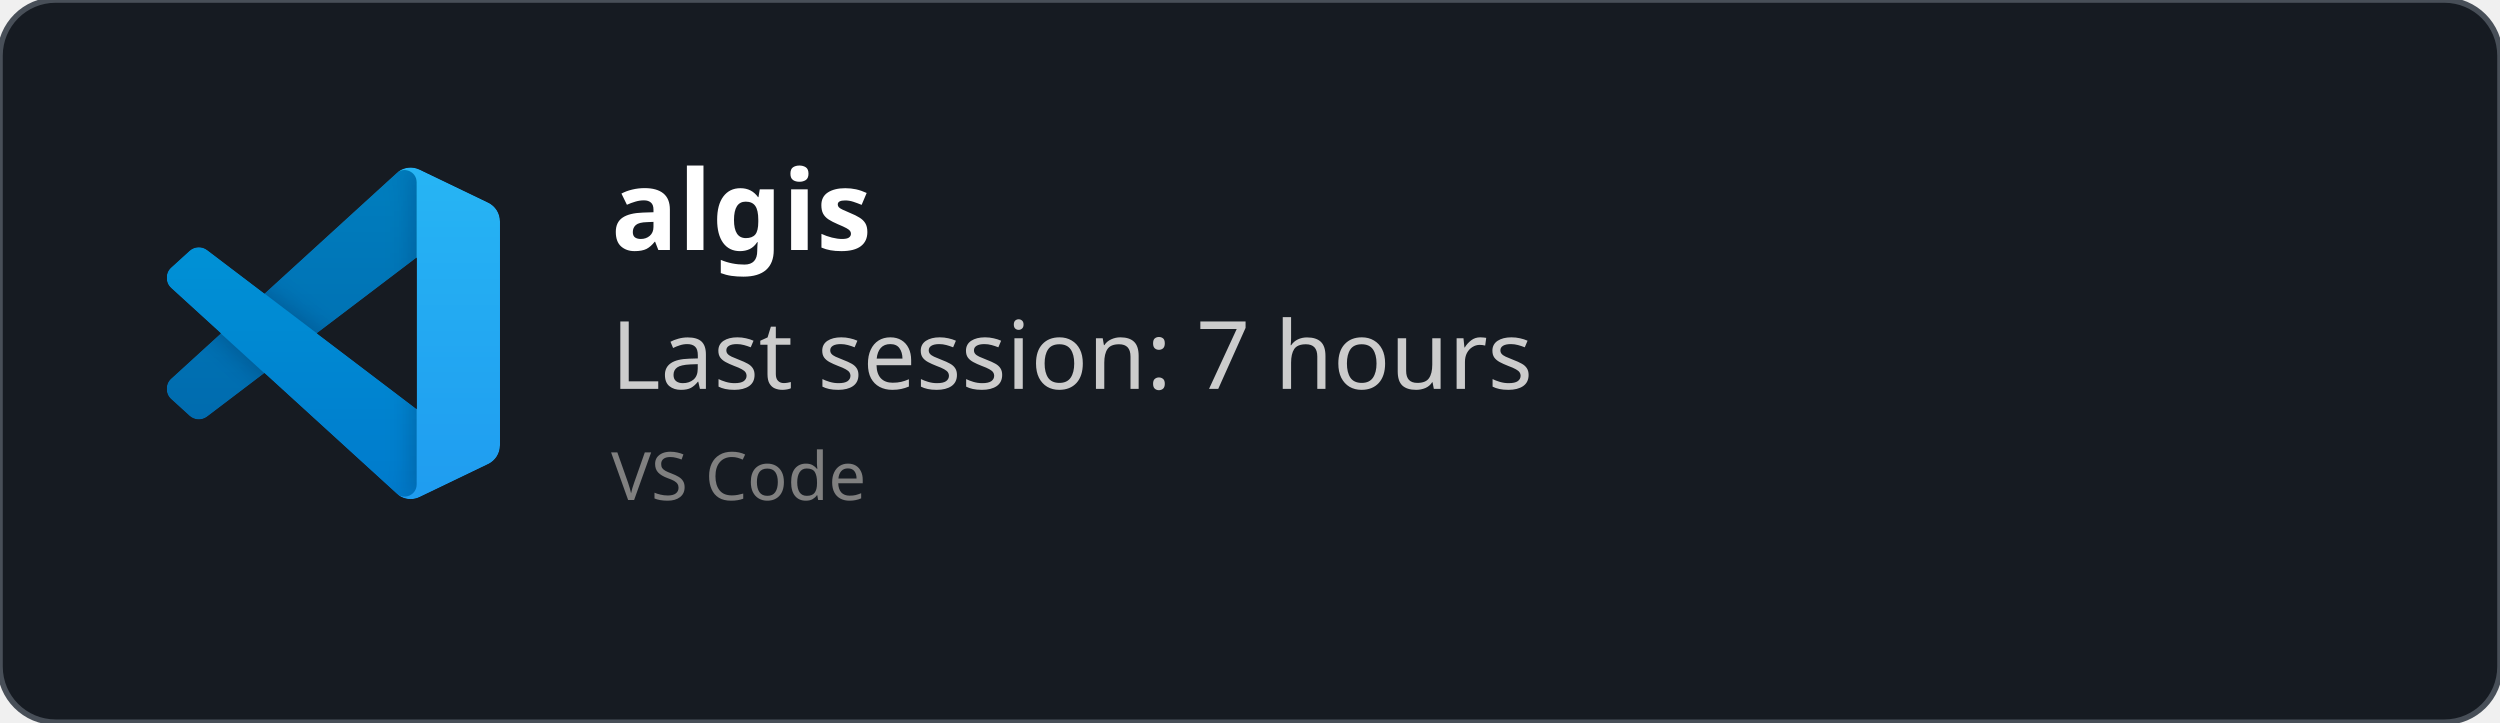
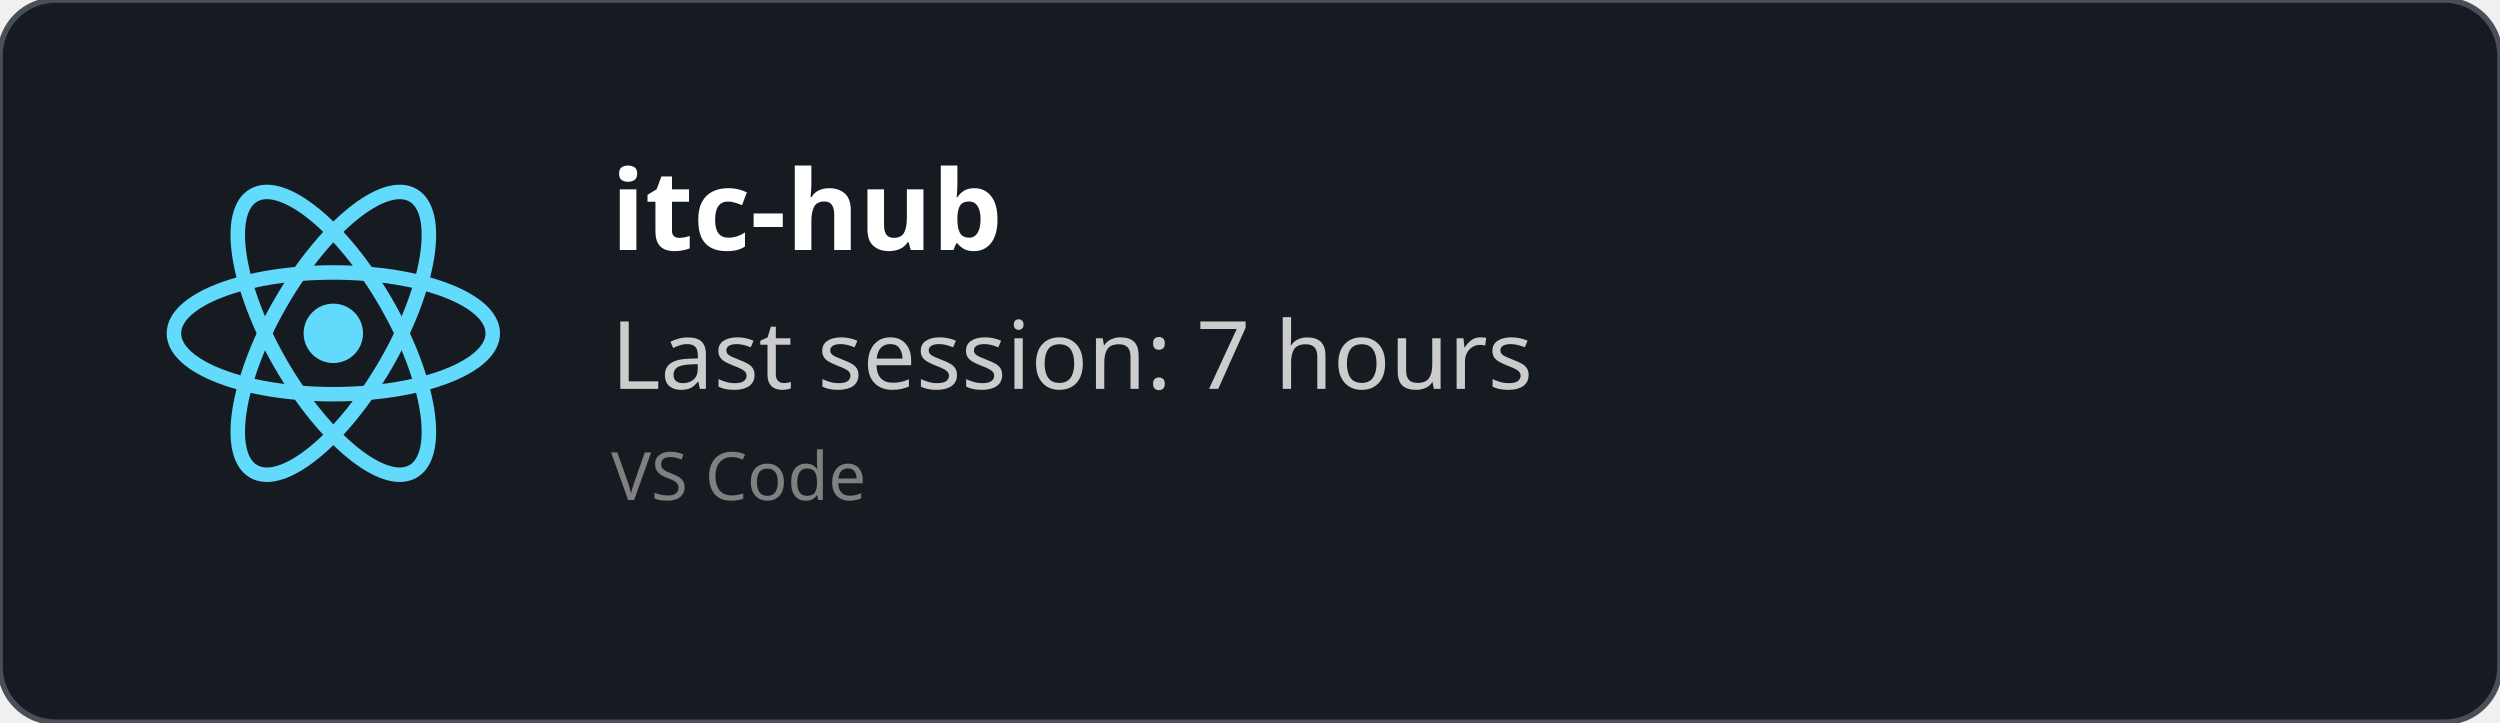
<svg xmlns="http://www.w3.org/2000/svg" width="450" height="130" viewBox="0 0 450 130" fill="none" role="img">
  <style>
    *{
        font-family: 'Segoe UI', Ubuntu, monospace
    }
    </style>
  <defs>
    <clipPath id="horizontalClip" x="20" y="20" width="500" height="200">
      <rect x="90" y="20" width="300" height="50" />
    </clipPath>
  </defs>
  <rect width="450" height="130" fill="rgba(22,27,34)" stroke="#484f58" stroke-width="1" fill-opacity="1" stroke-opacity="1" x="0" y="0" rx="10px" ry="10px">
    </rect>
-   <svg width="60" height="60" x="30" y="30" viewBox="0 0 100 100" fill="none" id="vscode">
-     <mask id="mask0" mask-type="alpha" maskUnits="userSpaceOnUse" x="0" y="0" width="100" height="100">
-       <path fill-rule="evenodd" clip-rule="evenodd" d="M70.912 99.317C72.487 99.931 74.283 99.891 75.873 99.126L96.461 89.22C98.624 88.179 100 85.989 100 83.587V16.413C100 14.011 98.624 11.822 96.461 10.781L75.873 0.874C73.786 -0.13 71.345 0.116 69.513 1.447C69.252 1.637 69.003 1.849 68.769 2.083L29.355 38.041L12.187 25.01C10.589 23.797 8.354 23.896 6.869 25.246L1.363 30.255C-0.453 31.906 -0.455 34.763 1.359 36.417L16.247 50L1.359 63.583C-0.455 65.237 -0.453 68.094 1.363 69.745L6.869 74.754C8.354 76.104 10.589 76.204 12.187 74.99L29.355 61.959L68.769 97.917C69.392 98.541 70.125 99.01 70.912 99.317ZM75.015 27.299L45.109 50L75.015 72.701V27.299Z" fill="white" />
-     </mask>
-     <g mask="url(#mask0)">
-       <path d="M96.461 10.796L75.857 0.876C73.472 -0.273 70.622 0.212 68.75 2.083L1.299 63.583C-0.516 65.237 -0.514 68.094 1.303 69.745L6.813 74.754C8.298 76.104 10.535 76.204 12.134 74.99L93.361 13.37C96.086 11.303 100 13.246 100 16.667V16.427C100 14.027 98.625 11.838 96.461 10.796Z" fill="#0065A9" />
-       <g filter="url(#filter0_d)">
-         <path d="M96.461 89.204L75.857 99.124C73.472 100.273 70.622 99.788 68.75 97.917L1.299 36.417C-0.516 34.763 -0.514 31.906 1.303 30.255L6.813 25.246C8.298 23.896 10.535 23.796 12.134 25.009L93.361 86.63C96.086 88.697 100 86.754 100 83.333V83.573C100 85.974 98.625 88.162 96.461 89.204Z" fill="#007ACC" />
-       </g>
-       <g filter="url(#filter1_d)">
-         <path d="M75.858 99.126C73.472 100.274 70.622 99.788 68.75 97.917C71.056 100.223 75 98.59 75 95.328V4.672C75 1.41 71.056 -0.223 68.75 2.083C70.622 0.211 73.472 -0.274 75.858 0.874L96.459 10.781C98.623 11.822 100 14.011 100 16.413V83.587C100 85.989 98.623 88.179 96.459 89.22L75.858 99.126Z" fill="#1F9CF0" />
-       </g>
-       <g style="mix-blend-mode:overlay" opacity="0.25">
-         <path fill-rule="evenodd" clip-rule="evenodd" d="M70.851 99.317C72.426 99.931 74.222 99.891 75.812 99.126L96.4 89.22C98.563 88.179 99.939 85.989 99.939 83.587V16.413C99.939 14.011 98.564 11.822 96.4 10.781L75.812 0.874C73.725 -0.13 71.284 0.116 69.453 1.447C69.191 1.637 68.942 1.849 68.708 2.083L29.294 38.041L12.126 25.01C10.528 23.796 8.293 23.896 6.809 25.246L1.302 30.255C-0.513 31.906 -0.515 34.763 1.298 36.417L16.186 50L1.298 63.583C-0.515 65.237 -0.513 68.094 1.302 69.745L6.809 74.754C8.293 76.104 10.528 76.204 12.126 74.99L29.294 61.959L68.708 97.917C69.332 98.54 70.064 99.01 70.851 99.317ZM74.954 27.299L45.048 50L74.954 72.701V27.299Z" fill="url(#paint0_linear)" />
-       </g>
+   <svg height="60" width="60" x="30" y="30" viewBox="-11.5 -10.232 23 20.463">
+     <circle cx="0" cy="0" r="2.05" fill="#61dafb" />
+     <g stroke="#61dafb" stroke-width="1" fill="none">
+       <ellipse rx="11" ry="4.2" />
+       <ellipse rx="11" ry="4.2" transform="rotate(60)" />
+       <ellipse rx="11" ry="4.2" transform="rotate(120)" />
    </g>
-     <defs>
-       <filter id="filter0_d" x="-8.394" y="15.829" width="116.727" height="92.246" filterUnits="userSpaceOnUse" color-interpolation-filters="sRGB">
-         <feFlood flood-opacity="0" result="BackgroundImageFix" />
-         <feColorMatrix in="SourceAlpha" type="matrix" values="0 0 0 0 0 0 0 0 0 0 0 0 0 0 0 0 0 0 127 0" />
-         <feOffset />
-         <feGaussianBlur stdDeviation="4.167" />
-         <feColorMatrix type="matrix" values="0 0 0 0 0 0 0 0 0 0 0 0 0 0 0 0 0 0 0.25 0" />
-         <feBlend mode="overlay" in2="BackgroundImageFix" result="effect1_dropShadow" />
-         <feBlend mode="normal" in="SourceGraphic" in2="effect1_dropShadow" result="shape" />
-       </filter>
-       <filter id="filter1_d" x="60.417" y="-8.076" width="47.917" height="116.151" filterUnits="userSpaceOnUse" color-interpolation-filters="sRGB">
-         <feFlood flood-opacity="0" result="BackgroundImageFix" />
-         <feColorMatrix in="SourceAlpha" type="matrix" values="0 0 0 0 0 0 0 0 0 0 0 0 0 0 0 0 0 0 127 0" />
-         <feOffset />
-         <feGaussianBlur stdDeviation="4.167" />
-         <feColorMatrix type="matrix" values="0 0 0 0 0 0 0 0 0 0 0 0 0 0 0 0 0 0 0.25 0" />
-         <feBlend mode="overlay" in2="BackgroundImageFix" result="effect1_dropShadow" />
-         <feBlend mode="normal" in="SourceGraphic" in2="effect1_dropShadow" result="shape" />
-       </filter>
-       <linearGradient id="paint0_linear" x1="49.939" y1="0.258" x2="49.939" y2="99.742" gradientUnits="userSpaceOnUse">
-         <stop stop-color="white" />
-         <stop offset="1" stop-color="white" stop-opacity="0" />
-       </linearGradient>
-     </defs>
  </svg>
  <text x="110" y="45" font-size="20" clip-path="url(#horizontalClip)" font-weight="bold" font-family="Ubuntu" fill="white">
-     algis
+     itc-hub
    </text>
  <text x="110" y="70" font-size="17px" font-family="Ubuntu" fill="#ccc">
    Last session: 7 hours
    </text>
  <text x="110" y="90" font-size="12px" font-family="Ubuntu" fill="grey">
    VS Code
    </text>
</svg>
